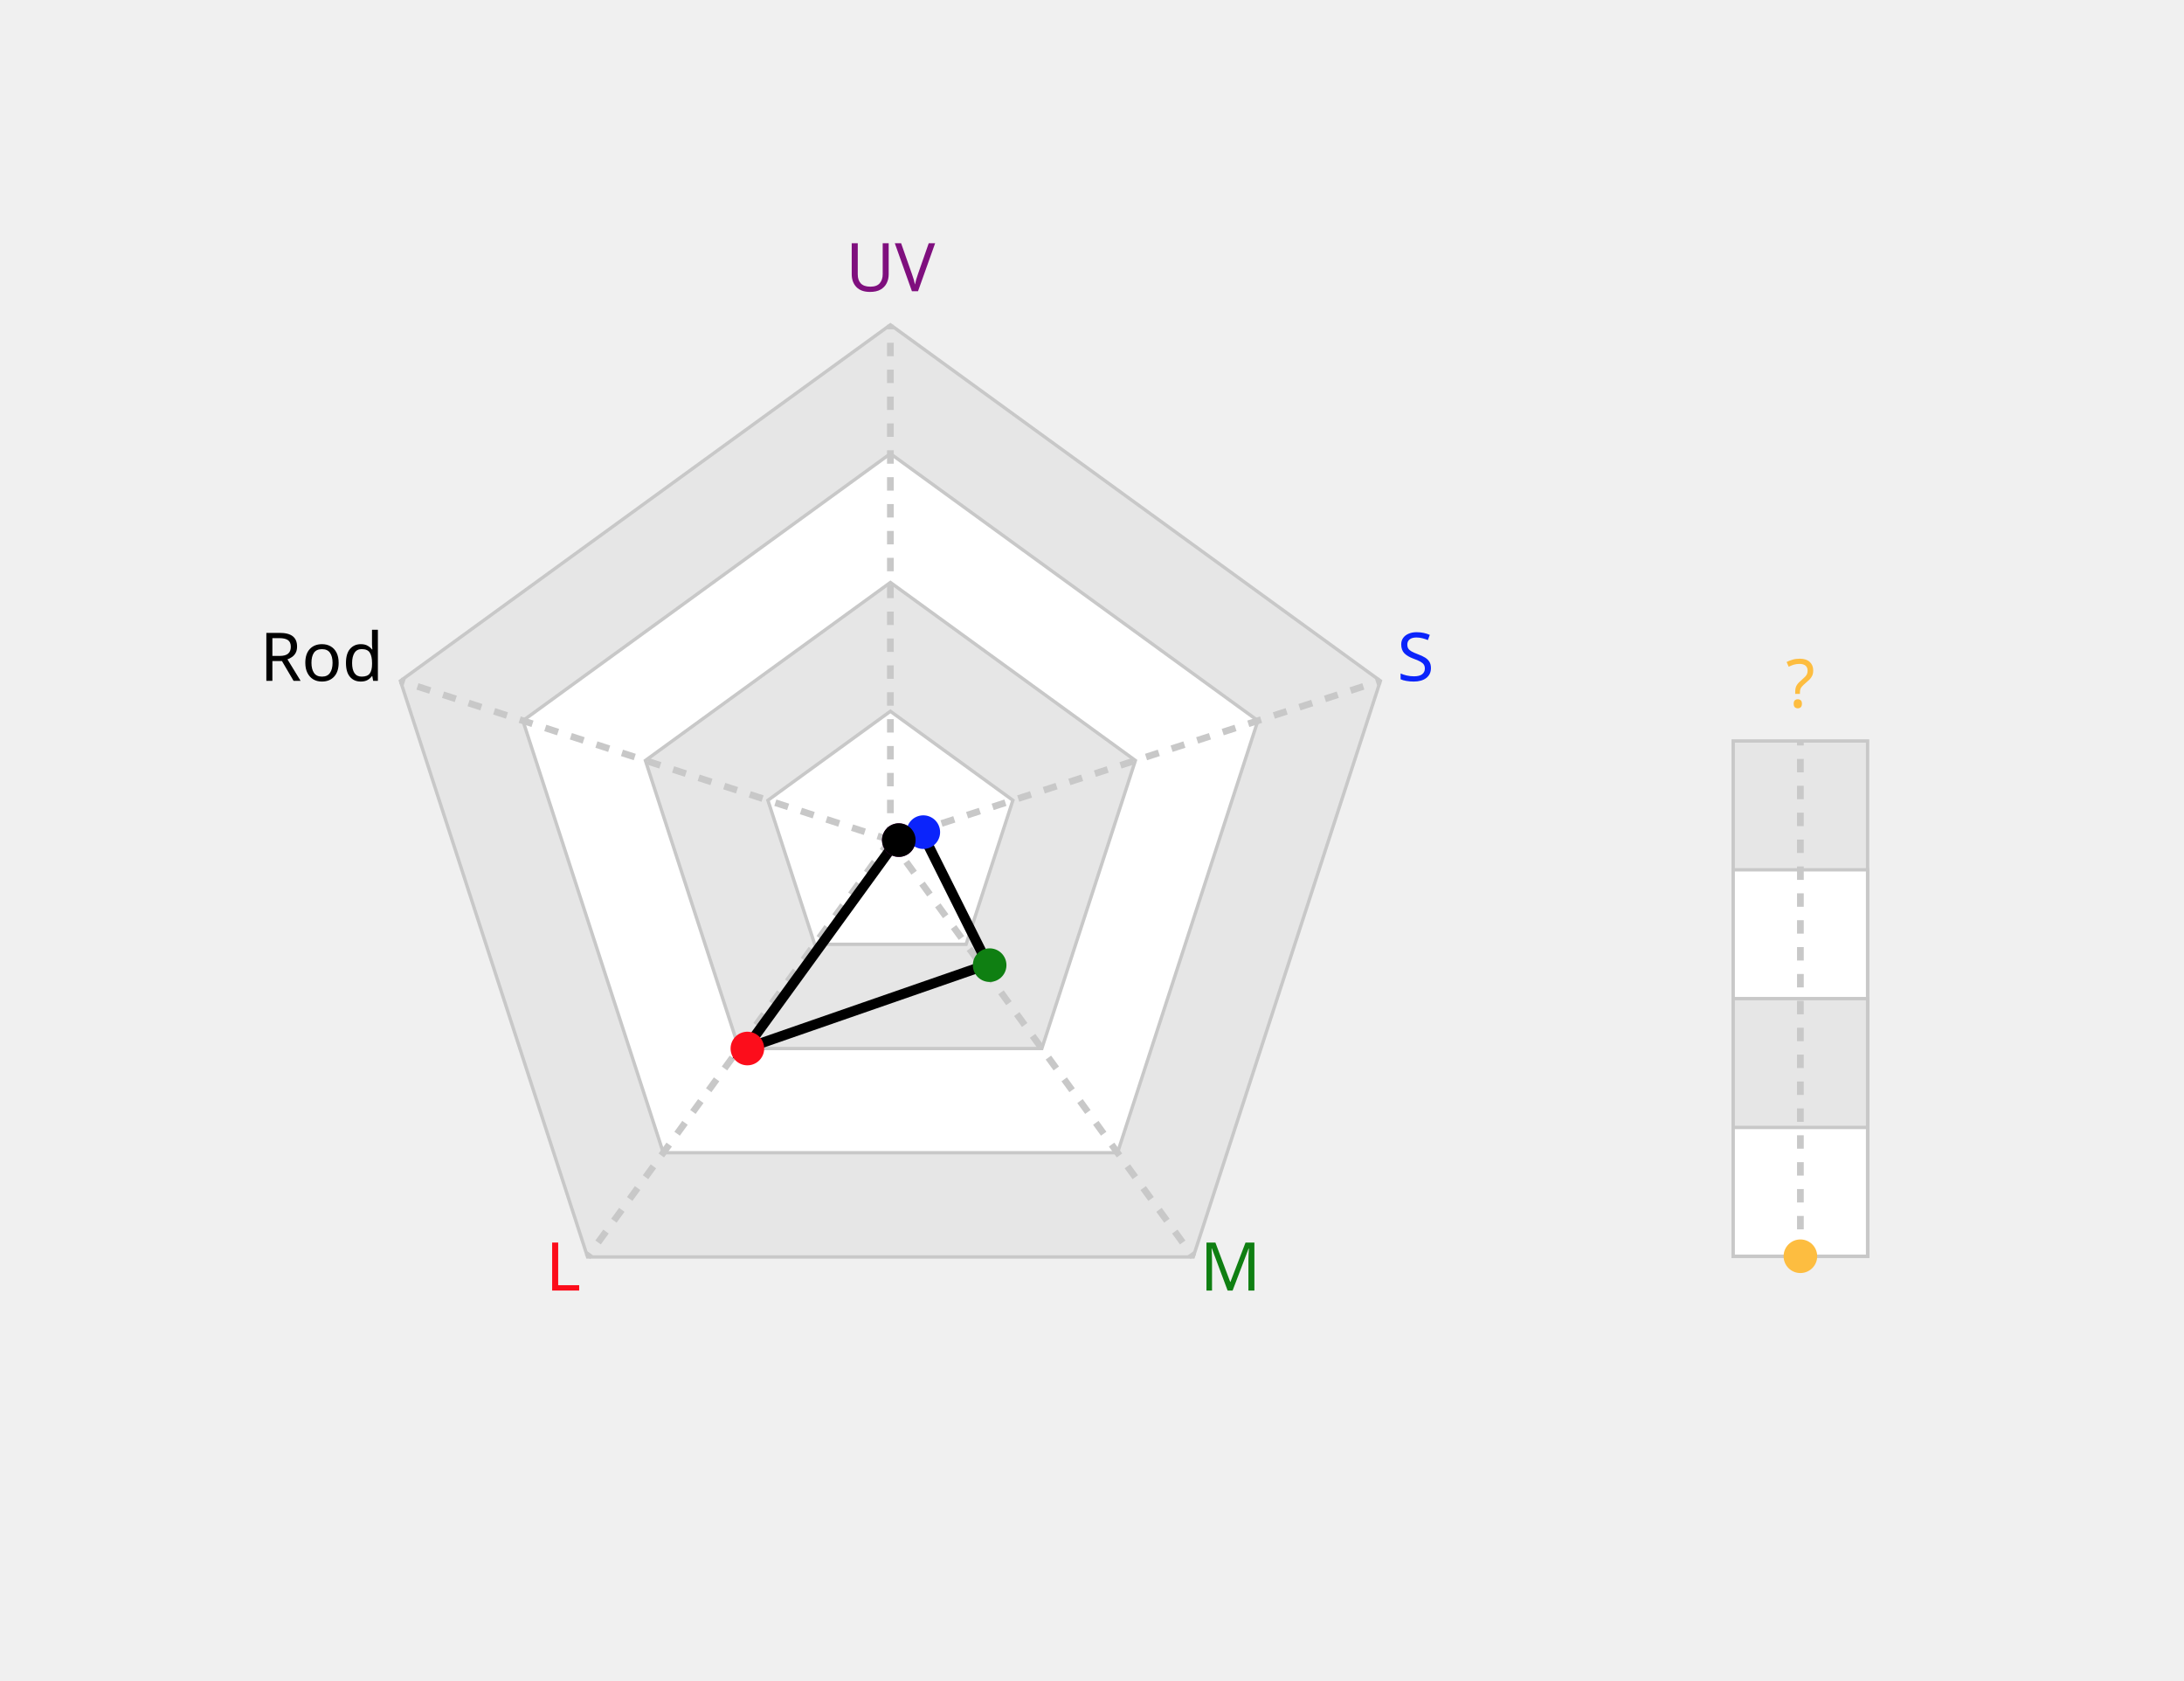
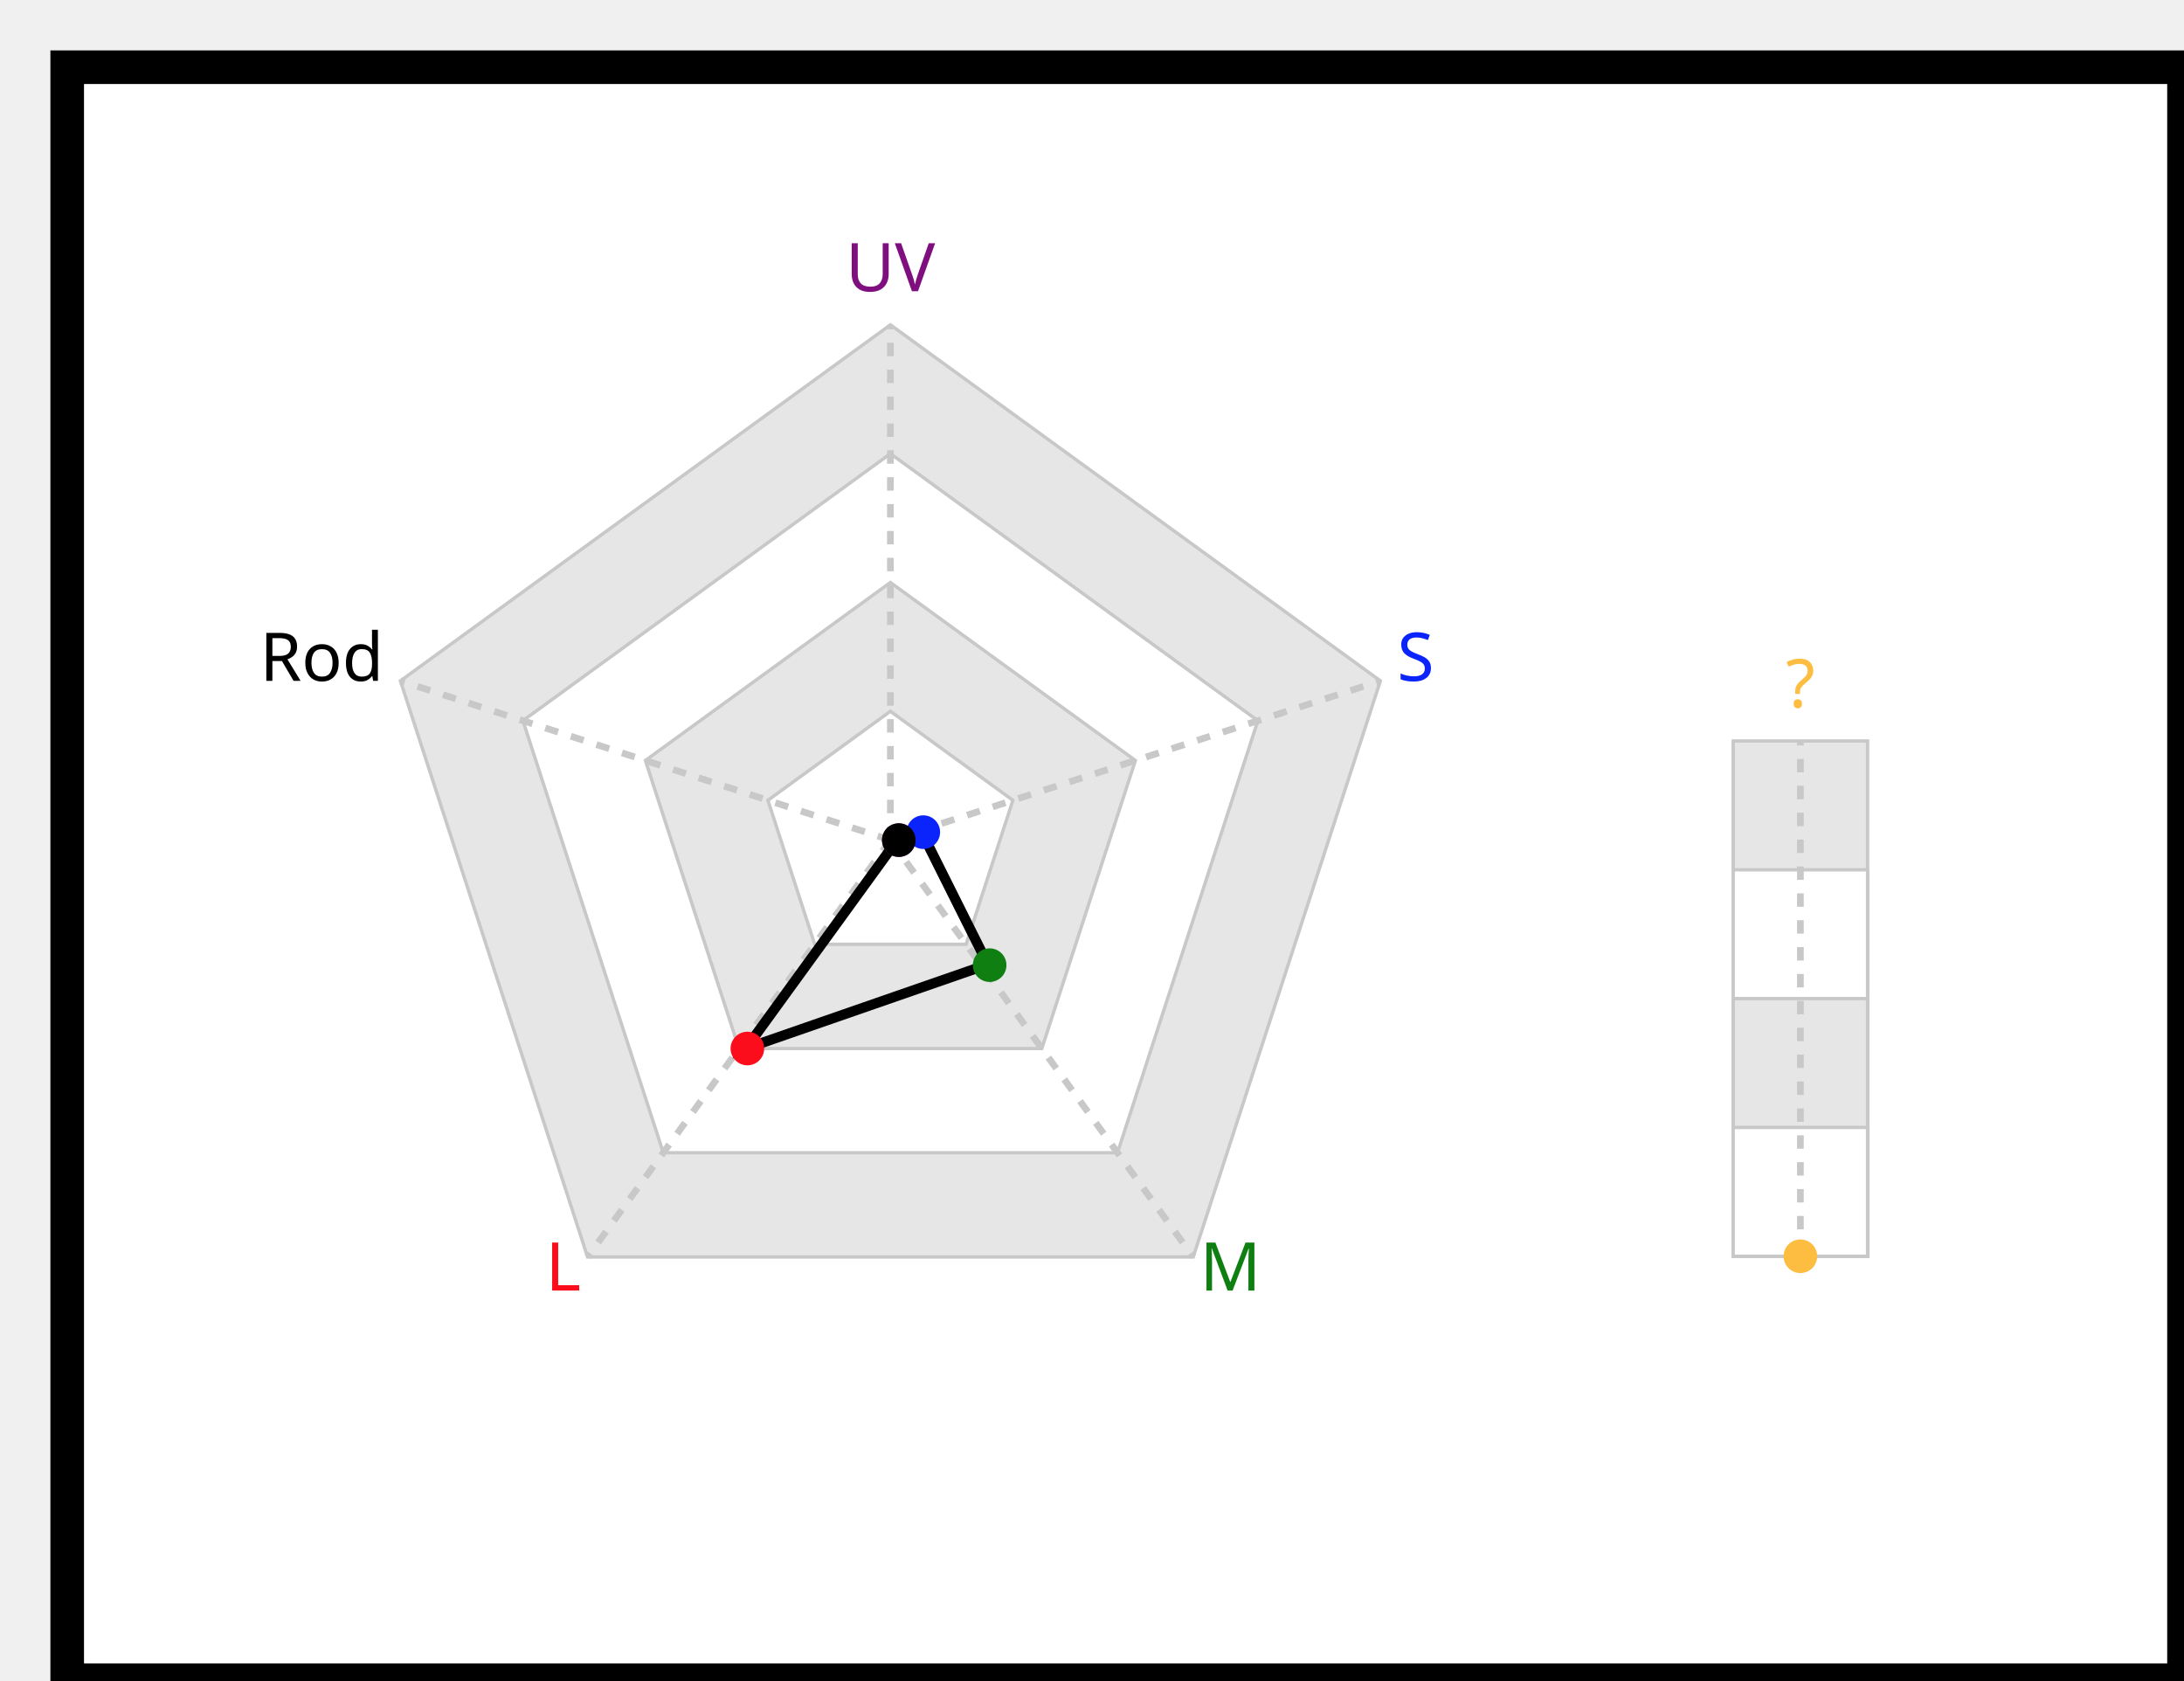
- <svg xmlns="http://www.w3.org/2000/svg" baseProfile="full" height="500" version="1.1" width="650">
+ <svg xmlns="http://www.w3.org/2000/svg" baseProfile="full" height="500" id="eel" version="1.1" width="650">
  <defs />
-   <polygon fill="rgb(230,230,230)" id="axGonMinor" points="265.0,96.667 410.829,202.617 355.127,374.049 174.873,374.049 119.171,202.617" stroke="rgb(200,200,200)" stroke-width="1" />
-   <polygon fill="rgb(255,255,255)" id="axGon" points="265.0,135.0 374.371,214.463 332.595,343.037 197.405,343.037 155.629,214.463" stroke="rgb(200,200,200)" stroke-width="1" />
-   <polygon fill="rgb(230,230,230)" id="axGonMinor" points="265.0,173.333 337.914,226.309 310.064,312.025 219.936,312.025 192.086,226.309" stroke="rgb(200,200,200)" stroke-width="1" />
-   <polygon fill="rgb(255,255,255)" id="axGon" points="265.0,211.667 301.457,238.154 287.532,281.012 242.468,281.012 228.543,238.154" stroke="rgb(200,200,200)" stroke-width="1" />
-   <rect fill="rgb(230,230,230)" height="153.333" id="zaxGonMinor" stroke="rgb(200,200,200)" stroke-width="1" width="40" x="515.833" y="220.506" />
-   <rect fill="rgb(255,255,255)" height="115.0" id="zaxGon" stroke="rgb(200,200,200)" stroke-width="1" width="40" x="515.833" y="258.839" />
-   <rect fill="rgb(230,230,230)" height="76.667" id="zaxGonMinor" stroke="rgb(200,200,200)" stroke-width="1" width="40" x="515.833" y="297.172" />
-   <rect fill="rgb(255,255,255)" height="38.333" id="zaxGon" stroke="rgb(200,200,200)" stroke-width="1" width="40" x="515.833" y="335.506" />
-   <line id="ax" stroke="rgb(200,200,200)" stroke-dasharray="4" stroke-width="2" x1="535.833" x2="535.833" y1="373.839" y2="220.506" />
+   <rect fill="white" height="480" stroke="rgb(0,0,0)" stroke-width="10" width="630" x="20" y="20" />
+   <polygon fill="rgb(230,230,230)" points="265.0,96.667 410.829,202.617 355.127,374.049 174.873,374.049 119.171,202.617" stroke="rgb(200,200,200)" stroke-width="1" />
+   <polygon fill="rgb(255,255,255)" points="265.0,135.0 374.371,214.463 332.595,343.037 197.405,343.037 155.629,214.463" stroke="rgb(200,200,200)" stroke-width="1" />
+   <polygon fill="rgb(230,230,230)" points="265.0,173.333 337.914,226.309 310.064,312.025 219.936,312.025 192.086,226.309" stroke="rgb(200,200,200)" stroke-width="1" />
+   <polygon fill="rgb(255,255,255)" points="265.0,211.667 301.457,238.154 287.532,281.012 242.468,281.012 228.543,238.154" stroke="rgb(200,200,200)" stroke-width="1" />
+   <rect fill="rgb(230,230,230)" height="153.333" stroke="rgb(200,200,200)" stroke-width="1" width="40" x="515.833" y="220.506" />
+   <rect fill="rgb(255,255,255)" height="115.0" stroke="rgb(200,200,200)" stroke-width="1" width="40" x="515.833" y="258.839" />
+   <rect fill="rgb(230,230,230)" height="76.667" stroke="rgb(200,200,200)" stroke-width="1" width="40" x="515.833" y="297.172" />
+   <rect fill="rgb(255,255,255)" height="38.333" stroke="rgb(200,200,200)" stroke-width="1" width="40" x="515.833" y="335.506" />
+   <line stroke="rgb(200,200,200)" stroke-dasharray="4" stroke-width="2" x1="535.833" x2="535.833" y1="373.839" y2="220.506" />
  <text fill="rgb(253,189,64)" font-family="sans-serif" font-size="20" text-anchor="middle" transform="translate(0,-10)" x="535.833" y="220.506">?</text>
-   <line id="ax" stroke="rgb(200,200,200)" stroke-dasharray="4" stroke-width="2" transform="rotate(0.0,265.0,250.0)" x1="265.0" x2="265.0" y1="250.0" y2="96.667" />
+   <line stroke="rgb(200,200,200)" stroke-dasharray="4" stroke-width="2" transform="rotate(0.0,265.0,250.0)" x1="265.0" x2="265.0" y1="250.0" y2="96.667" />
  <text alignment-baseline="middle" fill="rgb(127,15,126)" font-family="sans-serif" font-size="20" text-anchor="middle" transform="translate(0,-10)" x="265.0" y="96.667">UV</text>
-   <line id="ax" stroke="rgb(200,200,200)" stroke-dasharray="4" stroke-width="2" transform="rotate(72.0,265.0,250.0)" x1="265.0" x2="265.0" y1="250.0" y2="96.667" />
-   <text alignment-baseline="middle" fill="rgb(11,36,251)" font-family="sans-serif" font-size="20" text-anchor="start" transform="translate(+5,0)" x="410.829" y="202.617">S</text>
-   <line id="ax" stroke="rgb(200,200,200)" stroke-dasharray="4" stroke-width="2" transform="rotate(144.0,265.0,250.0)" x1="265.0" x2="265.0" y1="250.0" y2="96.667" />
+   <line stroke="rgb(200,200,200)" stroke-dasharray="4" stroke-width="2" transform="rotate(72.0,265.0,250.0)" x1="265.0" x2="265.0" y1="250.0" y2="96.667" />
+   <text alignment-baseline="middle" fill="rgb(11,36,251)" font-family="sans-serif" font-size="20" text-anchor="start" transform="translate(5,0)" x="410.829" y="202.617">S</text>
+   <line stroke="rgb(200,200,200)" stroke-dasharray="4" stroke-width="2" transform="rotate(144.0,265.0,250.0)" x1="265.0" x2="265.0" y1="250.0" y2="96.667" />
  <text alignment-baseline="middle" fill="rgb(15,127,18)" font-family="sans-serif" font-size="20" text-anchor="start" transform="translate(2,10)" x="355.127" y="374.049">M</text>
-   <line id="ax" stroke="rgb(200,200,200)" stroke-dasharray="4" stroke-width="2" transform="rotate(216.0,265.0,250.0)" x1="265.0" x2="265.0" y1="250.0" y2="96.667" />
+   <line stroke="rgb(200,200,200)" stroke-dasharray="4" stroke-width="2" transform="rotate(216.0,265.0,250.0)" x1="265.0" x2="265.0" y1="250.0" y2="96.667" />
  <text alignment-baseline="middle" fill="rgb(252,13,27)" font-family="sans-serif" font-size="20" text-anchor="end" transform="translate(-2,10)" x="174.873" y="374.049">L</text>
-   <line id="ax" stroke="rgb(200,200,200)" stroke-dasharray="4" stroke-width="2" transform="rotate(288.0,265.0,250.0)" x1="265.0" x2="265.0" y1="250.0" y2="96.667" />
+   <line stroke="rgb(200,200,200)" stroke-dasharray="4" stroke-width="2" transform="rotate(288.0,265.0,250.0)" x1="265.0" x2="265.0" y1="250.0" y2="96.667" />
  <text alignment-baseline="middle" fill="rgb(0,0,0)" font-family="sans-serif" font-size="20" text-anchor="end" transform="translate(-5,0)" x="119.171" y="202.617">Rod</text>
-   <path d="M267,250 L274,247 L294,287 L222,312 L267,250 Z" fill="none" id="cellGon" stroke="rgb(0,0,0)" stroke-linecap="round" stroke-opacity="1" stroke-width="3" />
-   <circle cx="267.5" cy="250.0" fill="rgb(127,15,126)" id="uDat" r="5" stroke="none" stroke-width="4" transform="rotate(0.0,267.5,250.0)" />
-   <circle cx="267.5" cy="242.333" fill="rgb(11,36,251)" id="sDat" r="5" stroke="none" stroke-width="4" transform="rotate(72.0,267.5,250.0)" />
-   <circle cx="267.5" cy="204.0" fill="rgb(15,127,18)" id="mDat" r="5" stroke="none" stroke-width="4" transform="rotate(144.0,267.5,250.0)" />
-   <circle cx="267.5" cy="173.333" fill="rgb(252,13,27)" id="lDat" r="5" stroke="none" stroke-width="4" transform="rotate(216.0,267.5,250.0)" />
-   <circle cx="267.5" cy="250.0" fill="rgb(0,0,0)" id="rDat" r="5" stroke="none" stroke-width="4" transform="rotate(288.0,267.5,250.0)" />
-   <circle cx="535.833" cy="373.839" fill="rgb(253,189,64)" id="zDat" r="5" stroke="none" stroke-width="4" transform="rotate(0,535.8333,250.0)" />
+   <path d="M267,250 L274,247 L294,287 L222,312 L267,250 Z" fill="none" stroke="rgb(0,0,0)" stroke-linecap="round" stroke-opacity="1" stroke-width="3" />
+   <circle cx="267.5" cy="250.0" fill="rgb(127,15,126)" r="5" stroke="none" stroke-width="4" transform="rotate(0.0,267.5,250.0)" />
+   <circle cx="267.5" cy="242.333" fill="rgb(11,36,251)" r="5" stroke="none" stroke-width="4" transform="rotate(72.0,267.5,250.0)" />
+   <circle cx="267.5" cy="204.0" fill="rgb(15,127,18)" r="5" stroke="none" stroke-width="4" transform="rotate(144.0,267.5,250.0)" />
+   <circle cx="267.5" cy="173.333" fill="rgb(252,13,27)" r="5" stroke="none" stroke-width="4" transform="rotate(216.0,267.5,250.0)" />
+   <circle cx="267.5" cy="250.0" fill="rgb(0,0,0)" r="5" stroke="none" stroke-width="4" transform="rotate(288.0,267.5,250.0)" />
+   <circle cx="535.833" cy="373.839" fill="rgb(253,189,64)" r="5" stroke="none" stroke-width="4" transform="rotate(0,535.8333,250.0)" />
</svg>
